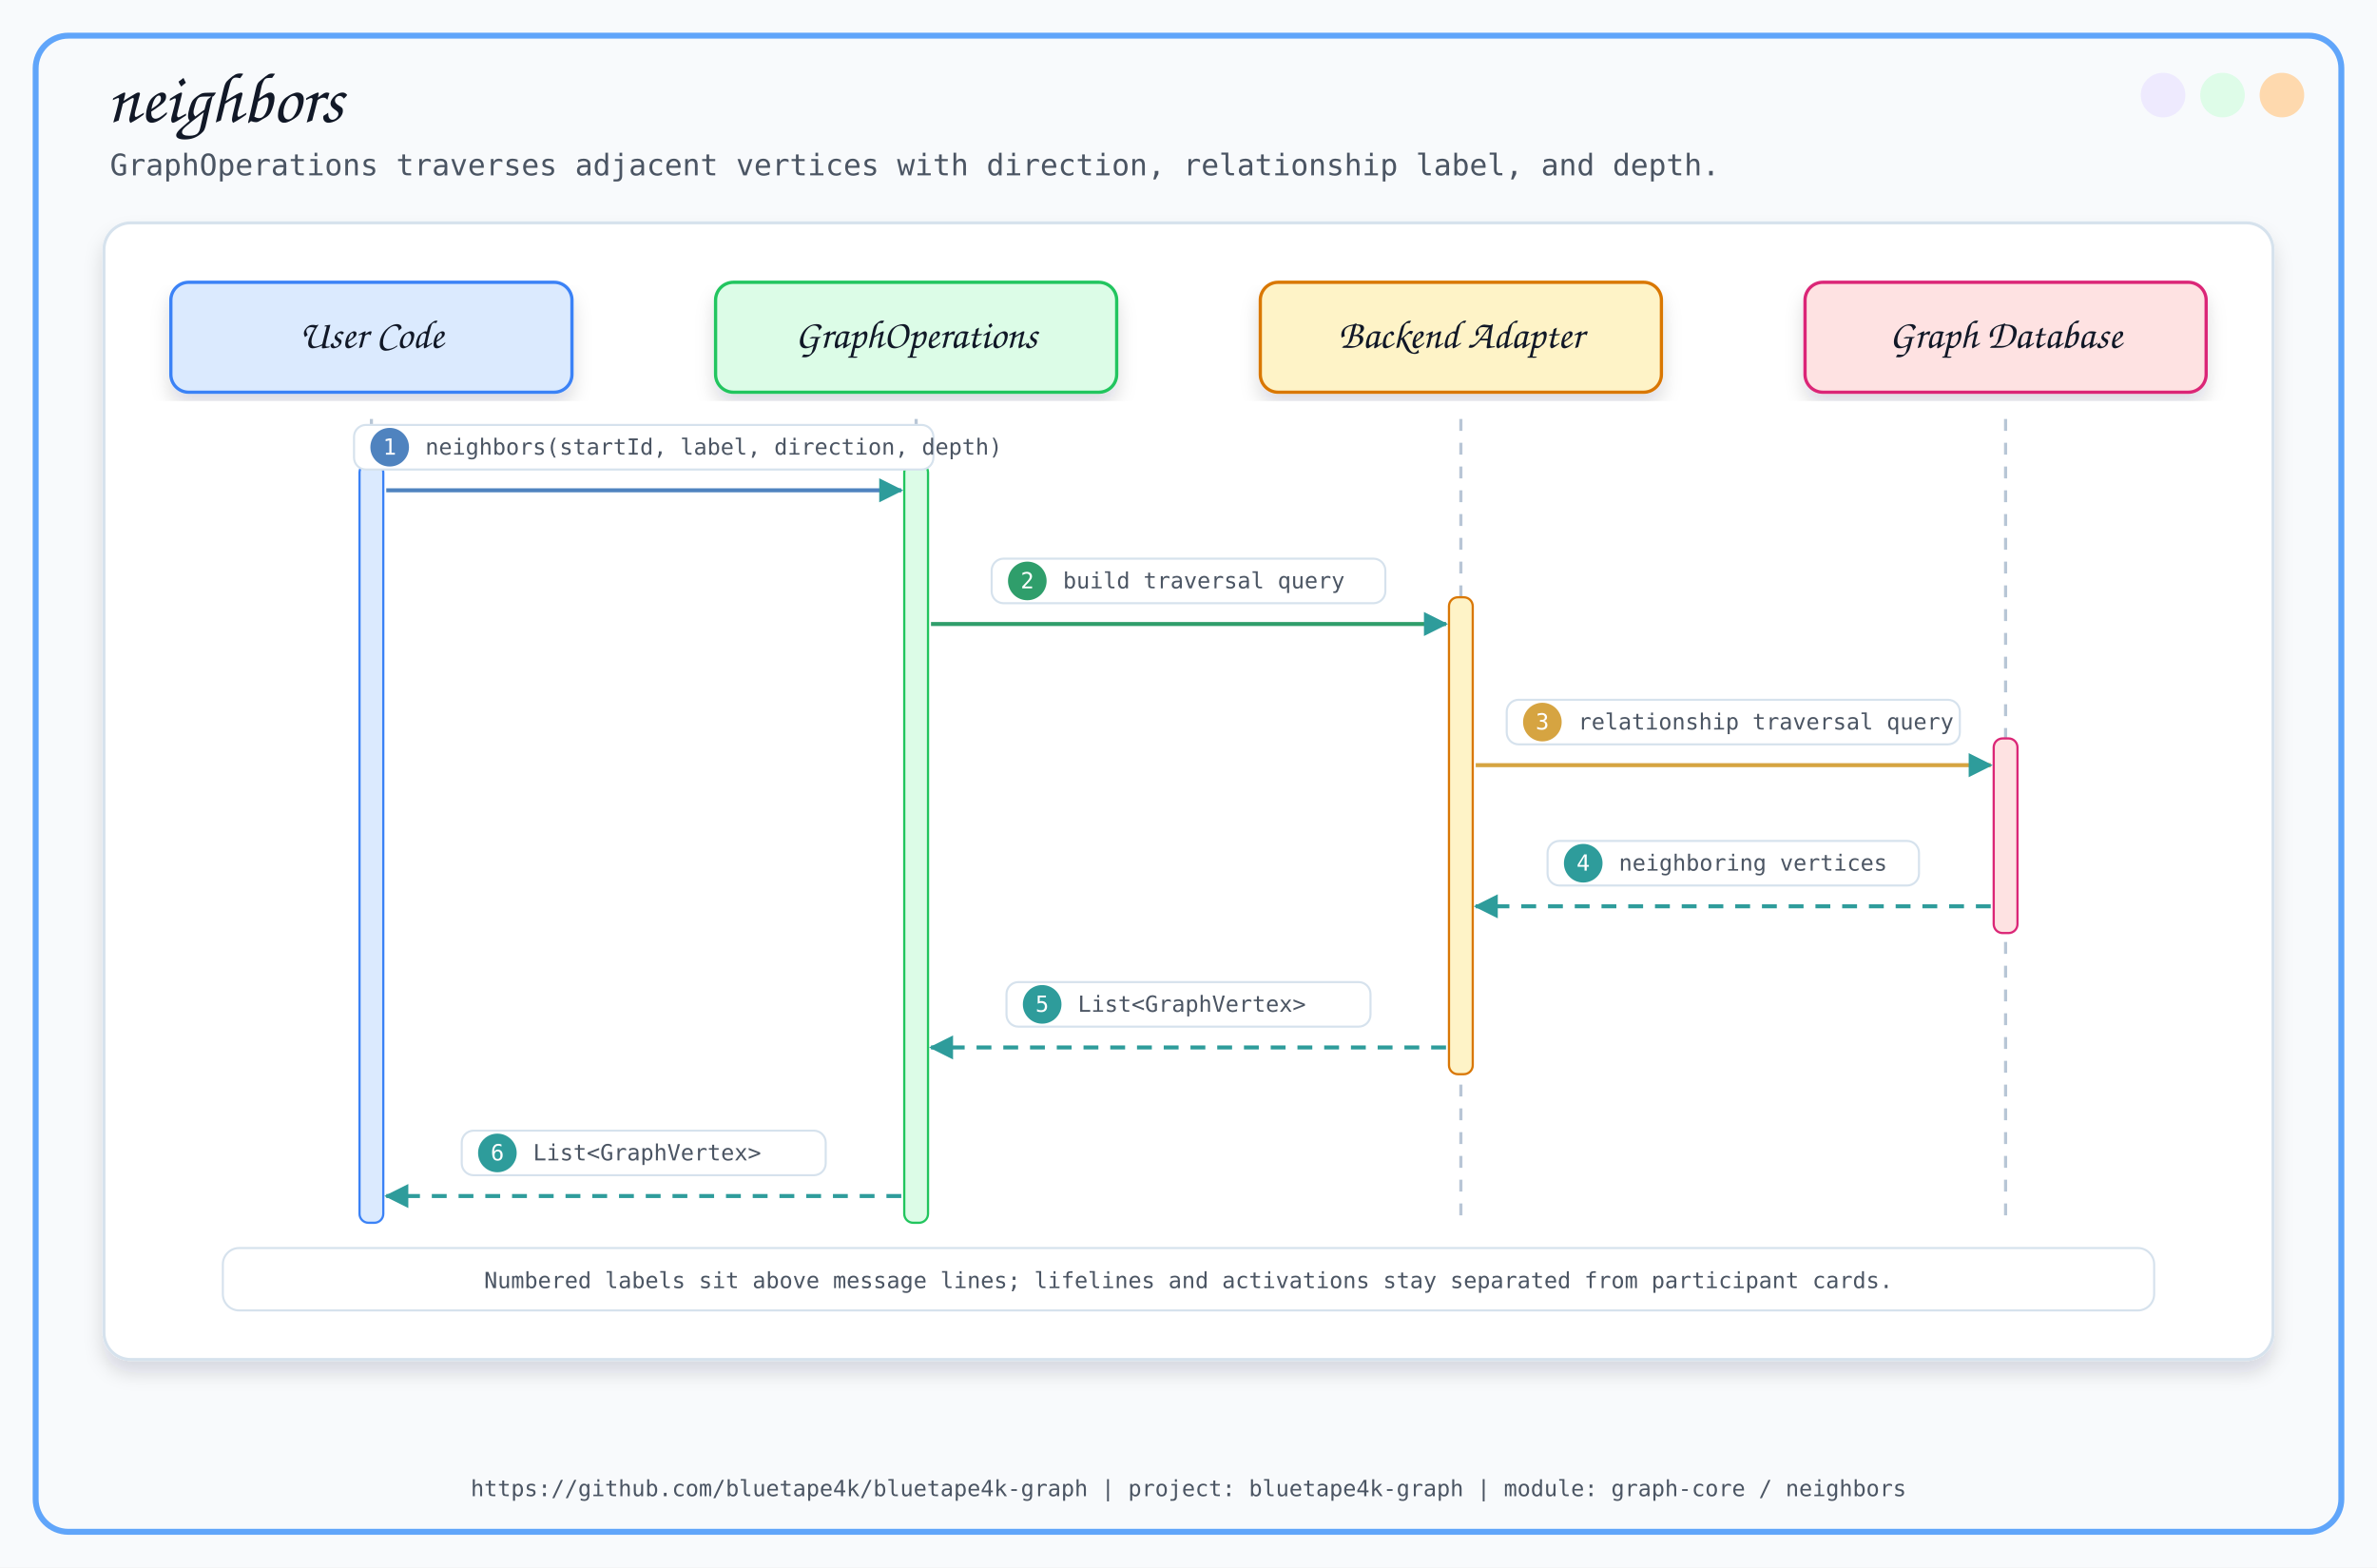
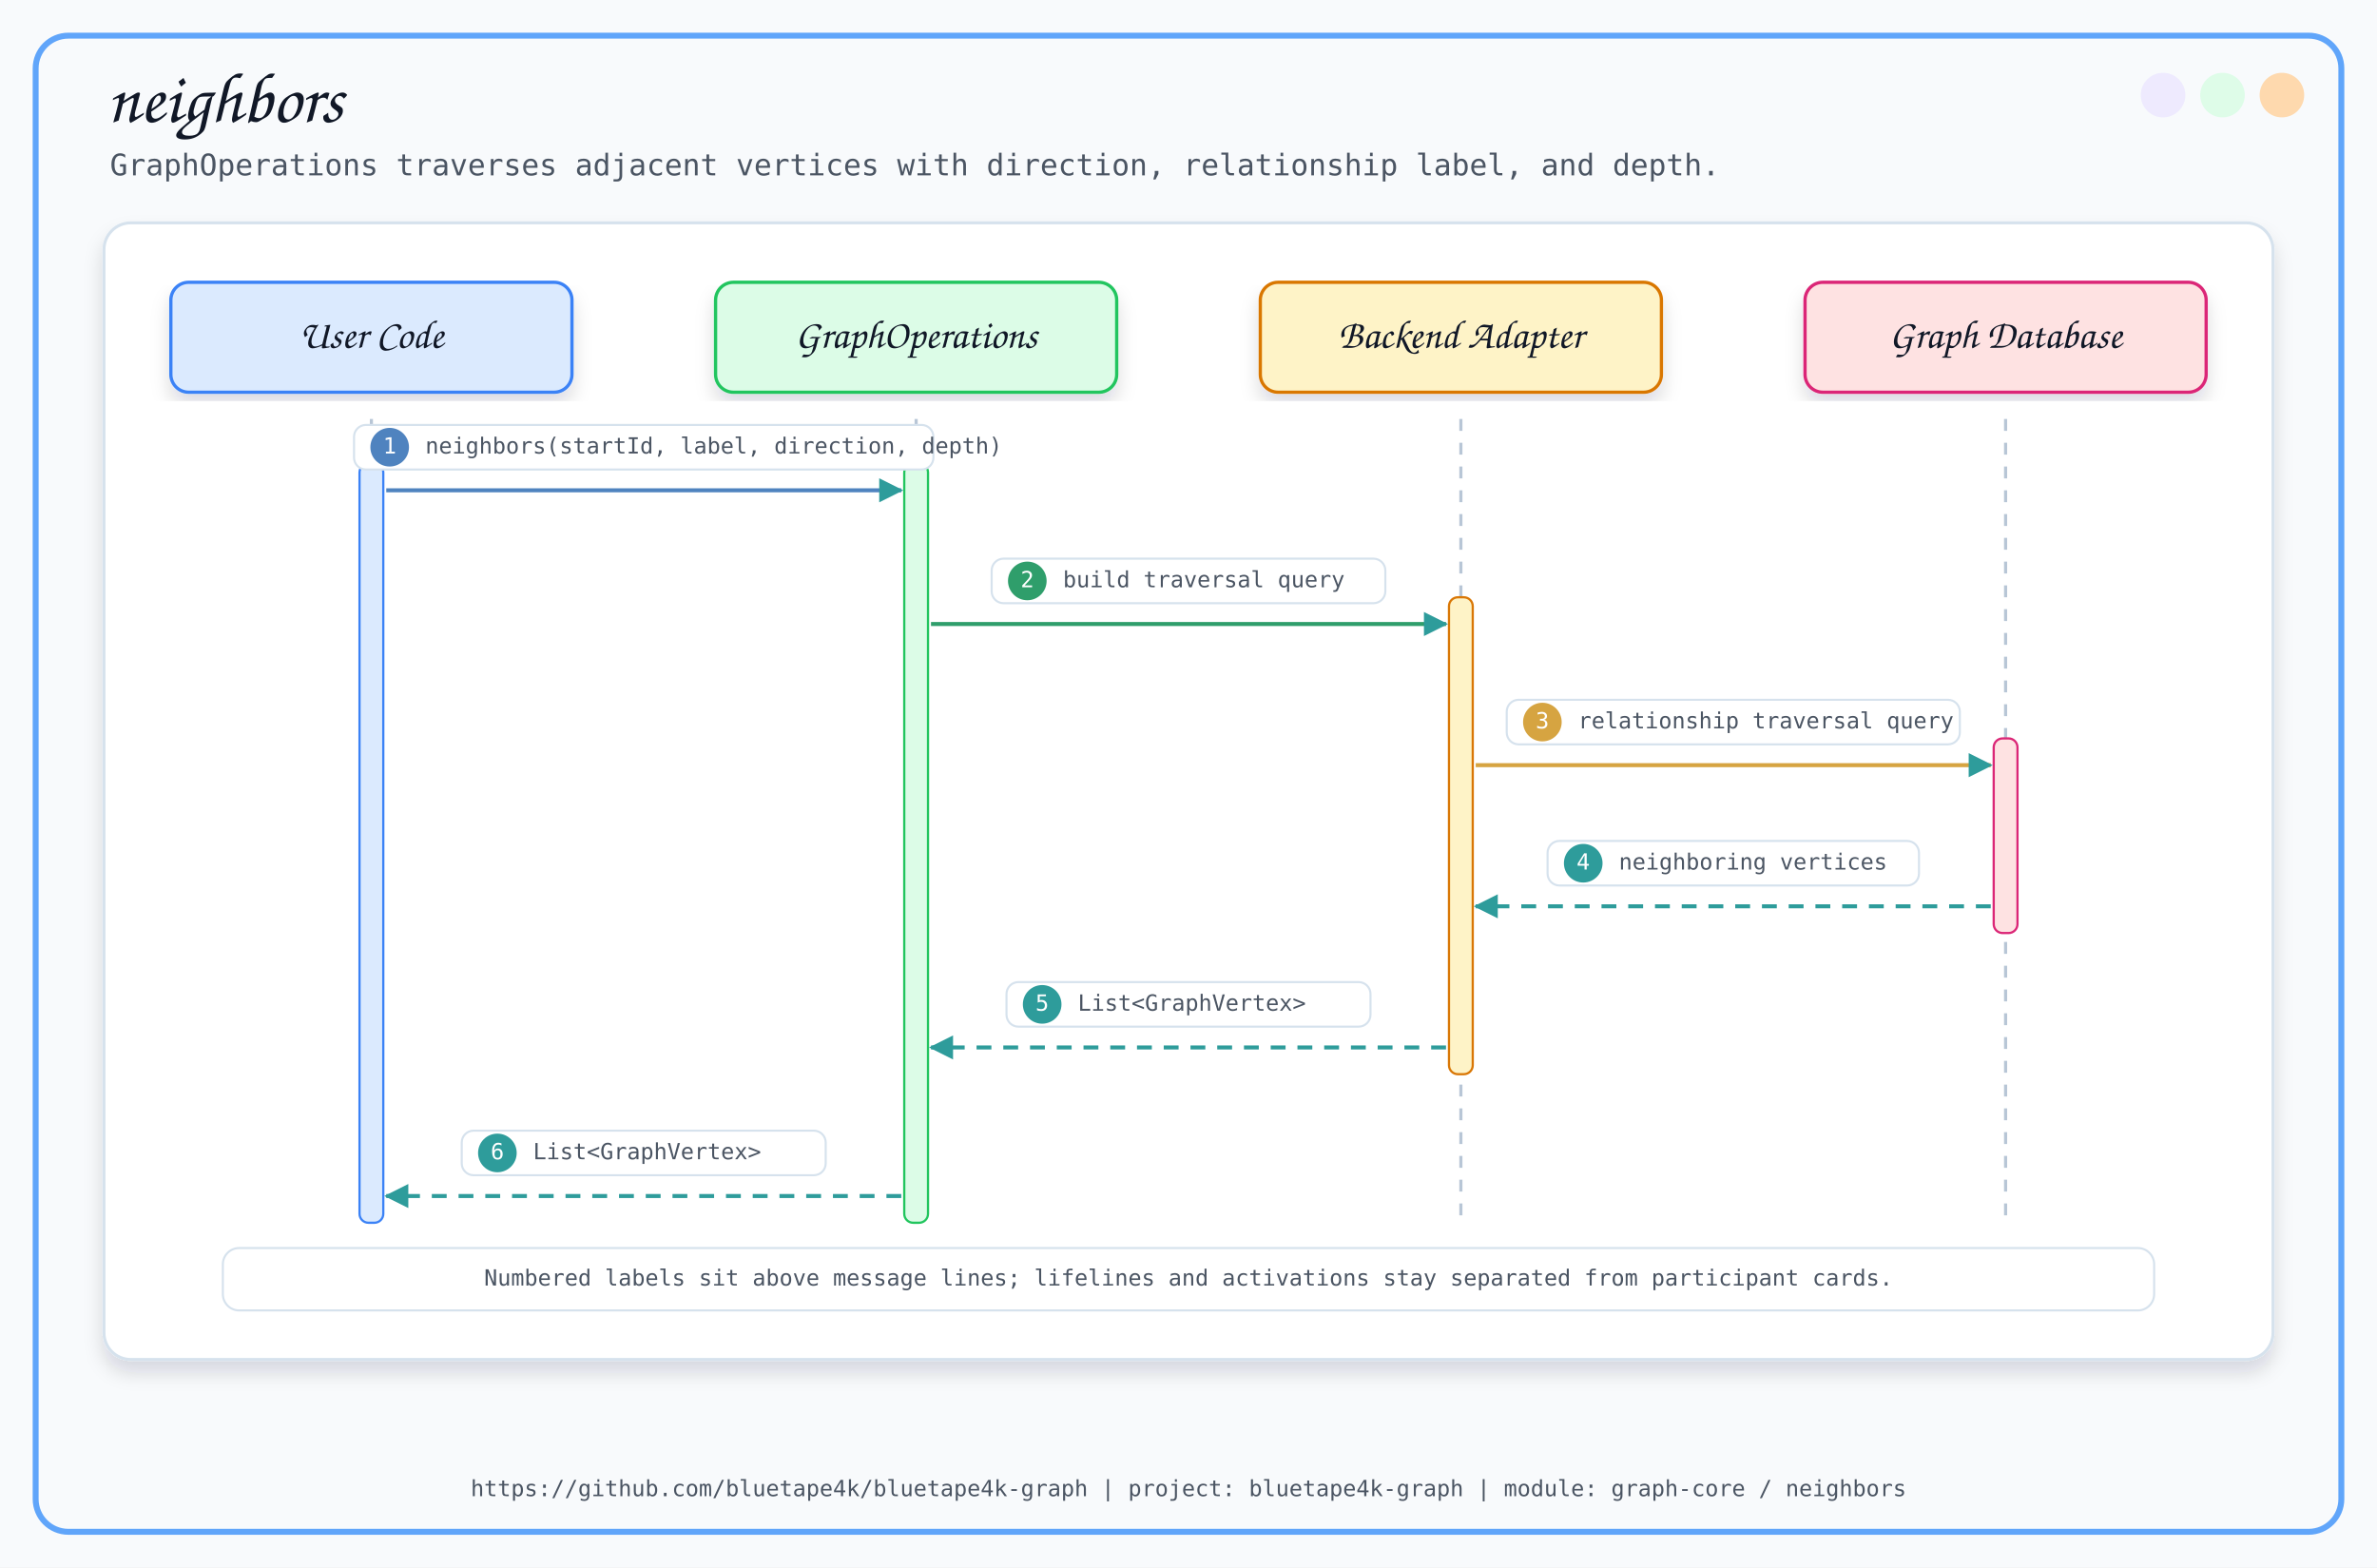
<svg xmlns="http://www.w3.org/2000/svg" width="1600" height="1055" viewBox="0 0 1600 1055">
  <defs>
    <filter id="softShadow" x="-8%" y="-8%" width="116%" height="116%">
      <feDropShadow dx="0" dy="8" stdDeviation="6" flood-color="#0F172A" flood-opacity="0.14" />
    </filter>
    <marker id="arrow" viewBox="0 0 10 10" refX="9" refY="5" markerWidth="8" markerHeight="8" orient="auto-start-reverse">
      <path d="M 0 0 L 10 5 L 0 10 z" fill="#2563EB" />
    </marker>
  </defs>
  <style>
      .title { font-family: 'Architects Daughter', cursive; font-size: 48px; fill: #111827; }
      .subtitle { font-family: 'Comic Mono', monospace; font-size: 20px; fill: #4B5563; }
      .label { font-family: 'Architects Daughter', cursive; font-size: 27px; fill: #111827; }
      .small { font-family: 'Comic Mono', monospace; font-size: 18px; fill: #374151; }
      .tiny { font-family: 'Comic Mono', monospace; font-size: 15px; fill: #4B5563; }
      .card { filter: url(#softShadow); }
      .line { stroke: #2563EB; stroke-width: 3; fill: none; marker-end: url(#arrow); }
      .thin { stroke: #60A5FA; stroke-width: 2; fill: none; marker-end: url(#arrow); }
      .dash { stroke: #64748B; stroke-width: 2; stroke-dasharray: 8 8; fill: none; marker-end: url(#arrow); }
    </style>
  <defs>
    <marker id="seqArrow" markerWidth="6" markerHeight="6" refX="5.5" refY="3" orient="auto" markerUnits="strokeWidth">
      <path d="M 0 0 L 6 3 L 0 6 z" fill="#2E9C9B" />
    </marker>
  </defs>
  <rect x="0" y="0" width="1600" height="1055" fill="#F8FAFC" />
  <rect x="24" y="24" width="1552" height="1007" rx="22" fill="none" stroke="#60A5FA" stroke-width="4" />
  <circle cx="1536" cy="64" r="15" fill="#FED7AA" opacity="0.95" />
  <circle cx="1496" cy="64" r="15" fill="#DCFCE7" opacity="0.95" />
  <circle cx="1456" cy="64" r="15" fill="#EDE9FE" opacity="0.95" />
  <text x="72" y="82" class="title">neighbors</text>
  <text x="74" y="118" class="subtitle">GraphOperations traverses adjacent vertices with direction, relationship label, and depth.</text>
  <text x="800.0" y="1007" text-anchor="middle" class="tiny">https://github.com/bluetape4k/bluetape4k-graph | project: bluetape4k-graph | module: graph-core / neighbors</text>
  <rect x="70" y="150" width="1460" height="765" rx="18" fill="#FFFFFF" stroke="#D6E2ED" stroke-width="2" filter="url(#softShadow)" />
  <rect x="115.0" y="190" width="270" height="74" rx="12" fill="#DBEAFE" stroke="#3B82F6" stroke-width="2.2" filter="url(#softShadow)" />
-   <text x="250.0" y="227" text-anchor="middle" dominant-baseline="middle" class="label">User Code</text>
+   <text x="250.0" y="227.0" text-anchor="middle" dominant-baseline="middle" class="label">User Code</text>
  <line x1="250.0" y1="282" x2="250.0" y2="823" stroke="#B8C6D6" stroke-width="2.1" stroke-dasharray="8 8" />
  <rect x="481.667" y="190" width="270" height="74" rx="12" fill="#DCFCE7" stroke="#22C55E" stroke-width="2.2" filter="url(#softShadow)" />
-   <text x="616.667" y="227" text-anchor="middle" dominant-baseline="middle" class="label">GraphOperations</text>
+   <text x="616.667" y="227.0" text-anchor="middle" dominant-baseline="middle" class="label">GraphOperations</text>
  <line x1="616.667" y1="282" x2="616.667" y2="823" stroke="#B8C6D6" stroke-width="2.1" stroke-dasharray="8 8" />
  <rect x="848.333" y="190" width="270" height="74" rx="12" fill="#FEF3C7" stroke="#D97706" stroke-width="2.2" filter="url(#softShadow)" />
-   <text x="983.333" y="227" text-anchor="middle" dominant-baseline="middle" class="label">Backend Adapter</text>
+   <text x="983.333" y="227.0" text-anchor="middle" dominant-baseline="middle" class="label">Backend Adapter</text>
  <line x1="983.333" y1="282" x2="983.333" y2="823" stroke="#B8C6D6" stroke-width="2.1" stroke-dasharray="8 8" />
  <rect x="1215.0" y="190" width="270" height="74" rx="12" fill="#FEE2E2" stroke="#DB2777" stroke-width="2.2" filter="url(#softShadow)" />
-   <text x="1350.0" y="227" text-anchor="middle" dominant-baseline="middle" class="label">Graph Database</text>
+   <text x="1350.0" y="227.0" text-anchor="middle" dominant-baseline="middle" class="label">Graph Database</text>
  <line x1="1350.0" y1="282" x2="1350.0" y2="823" stroke="#B8C6D6" stroke-width="2.1" stroke-dasharray="8 8" />
  <rect x="242.0" y="312" width="16" height="511" rx="6" fill="#DBEAFE" stroke="#3B82F6" stroke-width="1.5" />
  <rect x="608.667" y="312" width="16" height="511" rx="6" fill="#DCFCE7" stroke="#22C55E" stroke-width="1.5" />
  <rect x="975.333" y="402" width="16" height="321" rx="6" fill="#FEF3C7" stroke="#D97706" stroke-width="1.5" />
  <rect x="1342.0" y="497" width="16" height="131" rx="6" fill="#FEE2E2" stroke="#DB2777" stroke-width="1.5" />
  <line x1="260.0" y1="330" x2="606.667" y2="330" stroke="#4F83BF" stroke-width="2.7" marker-end="url(#seqArrow)" />
  <rect x="238.3" y="286" width="390" height="30" rx="8" fill="#FFFFFF" stroke="#D6E2ED" stroke-width="1.4" />
  <circle cx="262.3" cy="301" r="13" fill="#4F83BF" />
-   <text x="262.3" y="306" text-anchor="middle" class="tiny" style="fill:#FFFFFF">1</text>
-   <text x="286.3" y="306" class="tiny">neighbors(startId, label, direction, depth)</text>
+   <text x="262.3" y="301" text-anchor="middle" dominant-baseline="middle" class="tiny" style="fill:#FFFFFF">1</text>
+   <text x="286.3" y="301" dominant-baseline="middle" class="tiny">neighbors(startId, label, direction, depth)</text>
  <line x1="626.667" y1="420" x2="973.333" y2="420" stroke="#2F9E6B" stroke-width="2.7" marker-end="url(#seqArrow)" />
  <rect x="667.5" y="376" width="265" height="30" rx="8" fill="#FFFFFF" stroke="#D6E2ED" stroke-width="1.4" />
  <circle cx="691.5" cy="391" r="13" fill="#2F9E6B" />
-   <text x="691.5" y="396" text-anchor="middle" class="tiny" style="fill:#FFFFFF">2</text>
-   <text x="715.5" y="396" class="tiny">build traversal query</text>
+   <text x="691.5" y="391" text-anchor="middle" dominant-baseline="middle" class="tiny" style="fill:#FFFFFF">2</text>
+   <text x="715.5" y="391" dominant-baseline="middle" class="tiny">build traversal query</text>
  <line x1="993.333" y1="515" x2="1340.0" y2="515" stroke="#D6A441" stroke-width="2.7" marker-end="url(#seqArrow)" />
  <rect x="1014.2" y="471" width="305" height="30" rx="8" fill="#FFFFFF" stroke="#D6E2ED" stroke-width="1.4" />
  <circle cx="1038.2" cy="486" r="13" fill="#D6A441" />
-   <text x="1038.2" y="491" text-anchor="middle" class="tiny" style="fill:#FFFFFF">3</text>
-   <text x="1062.2" y="491" class="tiny">relationship traversal query</text>
+   <text x="1038.2" y="486" text-anchor="middle" dominant-baseline="middle" class="tiny" style="fill:#FFFFFF">3</text>
+   <text x="1062.2" y="486" dominant-baseline="middle" class="tiny">relationship traversal query</text>
  <line x1="1340.0" y1="610" x2="993.333" y2="610" stroke="#2E9C9B" stroke-width="2.7" stroke-dasharray="10 8" marker-end="url(#seqArrow)" />
  <rect x="1041.7" y="566" width="250" height="30" rx="8" fill="#FFFFFF" stroke="#D6E2ED" stroke-width="1.4" />
  <circle cx="1065.7" cy="581" r="13" fill="#2E9C9B" />
-   <text x="1065.7" y="586" text-anchor="middle" class="tiny" style="fill:#FFFFFF">4</text>
-   <text x="1089.7" y="586" class="tiny">neighboring vertices</text>
+   <text x="1065.7" y="581" text-anchor="middle" dominant-baseline="middle" class="tiny" style="fill:#FFFFFF">4</text>
+   <text x="1089.7" y="581" dominant-baseline="middle" class="tiny">neighboring vertices</text>
  <line x1="973.333" y1="705" x2="626.667" y2="705" stroke="#2E9C9B" stroke-width="2.7" stroke-dasharray="10 8" marker-end="url(#seqArrow)" />
  <rect x="677.5" y="661" width="245" height="30" rx="8" fill="#FFFFFF" stroke="#D6E2ED" stroke-width="1.4" />
  <circle cx="701.5" cy="676" r="13" fill="#2E9C9B" />
-   <text x="701.5" y="681" text-anchor="middle" class="tiny" style="fill:#FFFFFF">5</text>
-   <text x="725.5" y="681" class="tiny">List&lt;GraphVertex&gt;</text>
+   <text x="701.5" y="676" text-anchor="middle" dominant-baseline="middle" class="tiny" style="fill:#FFFFFF">5</text>
+   <text x="725.5" y="676" dominant-baseline="middle" class="tiny">List&lt;GraphVertex&gt;</text>
  <line x1="606.667" y1="805" x2="260.0" y2="805" stroke="#2E9C9B" stroke-width="2.7" stroke-dasharray="10 8" marker-end="url(#seqArrow)" />
  <rect x="310.8" y="761" width="245" height="30" rx="8" fill="#FFFFFF" stroke="#D6E2ED" stroke-width="1.4" />
  <circle cx="334.8" cy="776" r="13" fill="#2E9C9B" />
-   <text x="334.8" y="781" text-anchor="middle" class="tiny" style="fill:#FFFFFF">6</text>
-   <text x="358.8" y="781" class="tiny">List&lt;GraphVertex&gt;</text>
+   <text x="334.8" y="776" text-anchor="middle" dominant-baseline="middle" class="tiny" style="fill:#FFFFFF">6</text>
+   <text x="358.8" y="776" dominant-baseline="middle" class="tiny">List&lt;GraphVertex&gt;</text>
  <rect x="150" y="840" width="1300" height="42" rx="11" fill="#FFFFFF" stroke="#D6E2ED" stroke-width="1.4" />
-   <text x="800.0" y="867" text-anchor="middle" class="tiny">Numbered labels sit above message lines; lifelines and activations stay separated from participant cards.</text>
+   <text x="800.0" y="861" text-anchor="middle" dominant-baseline="middle" class="tiny">Numbered labels sit above message lines; lifelines and activations stay separated from participant cards.</text>
</svg>
